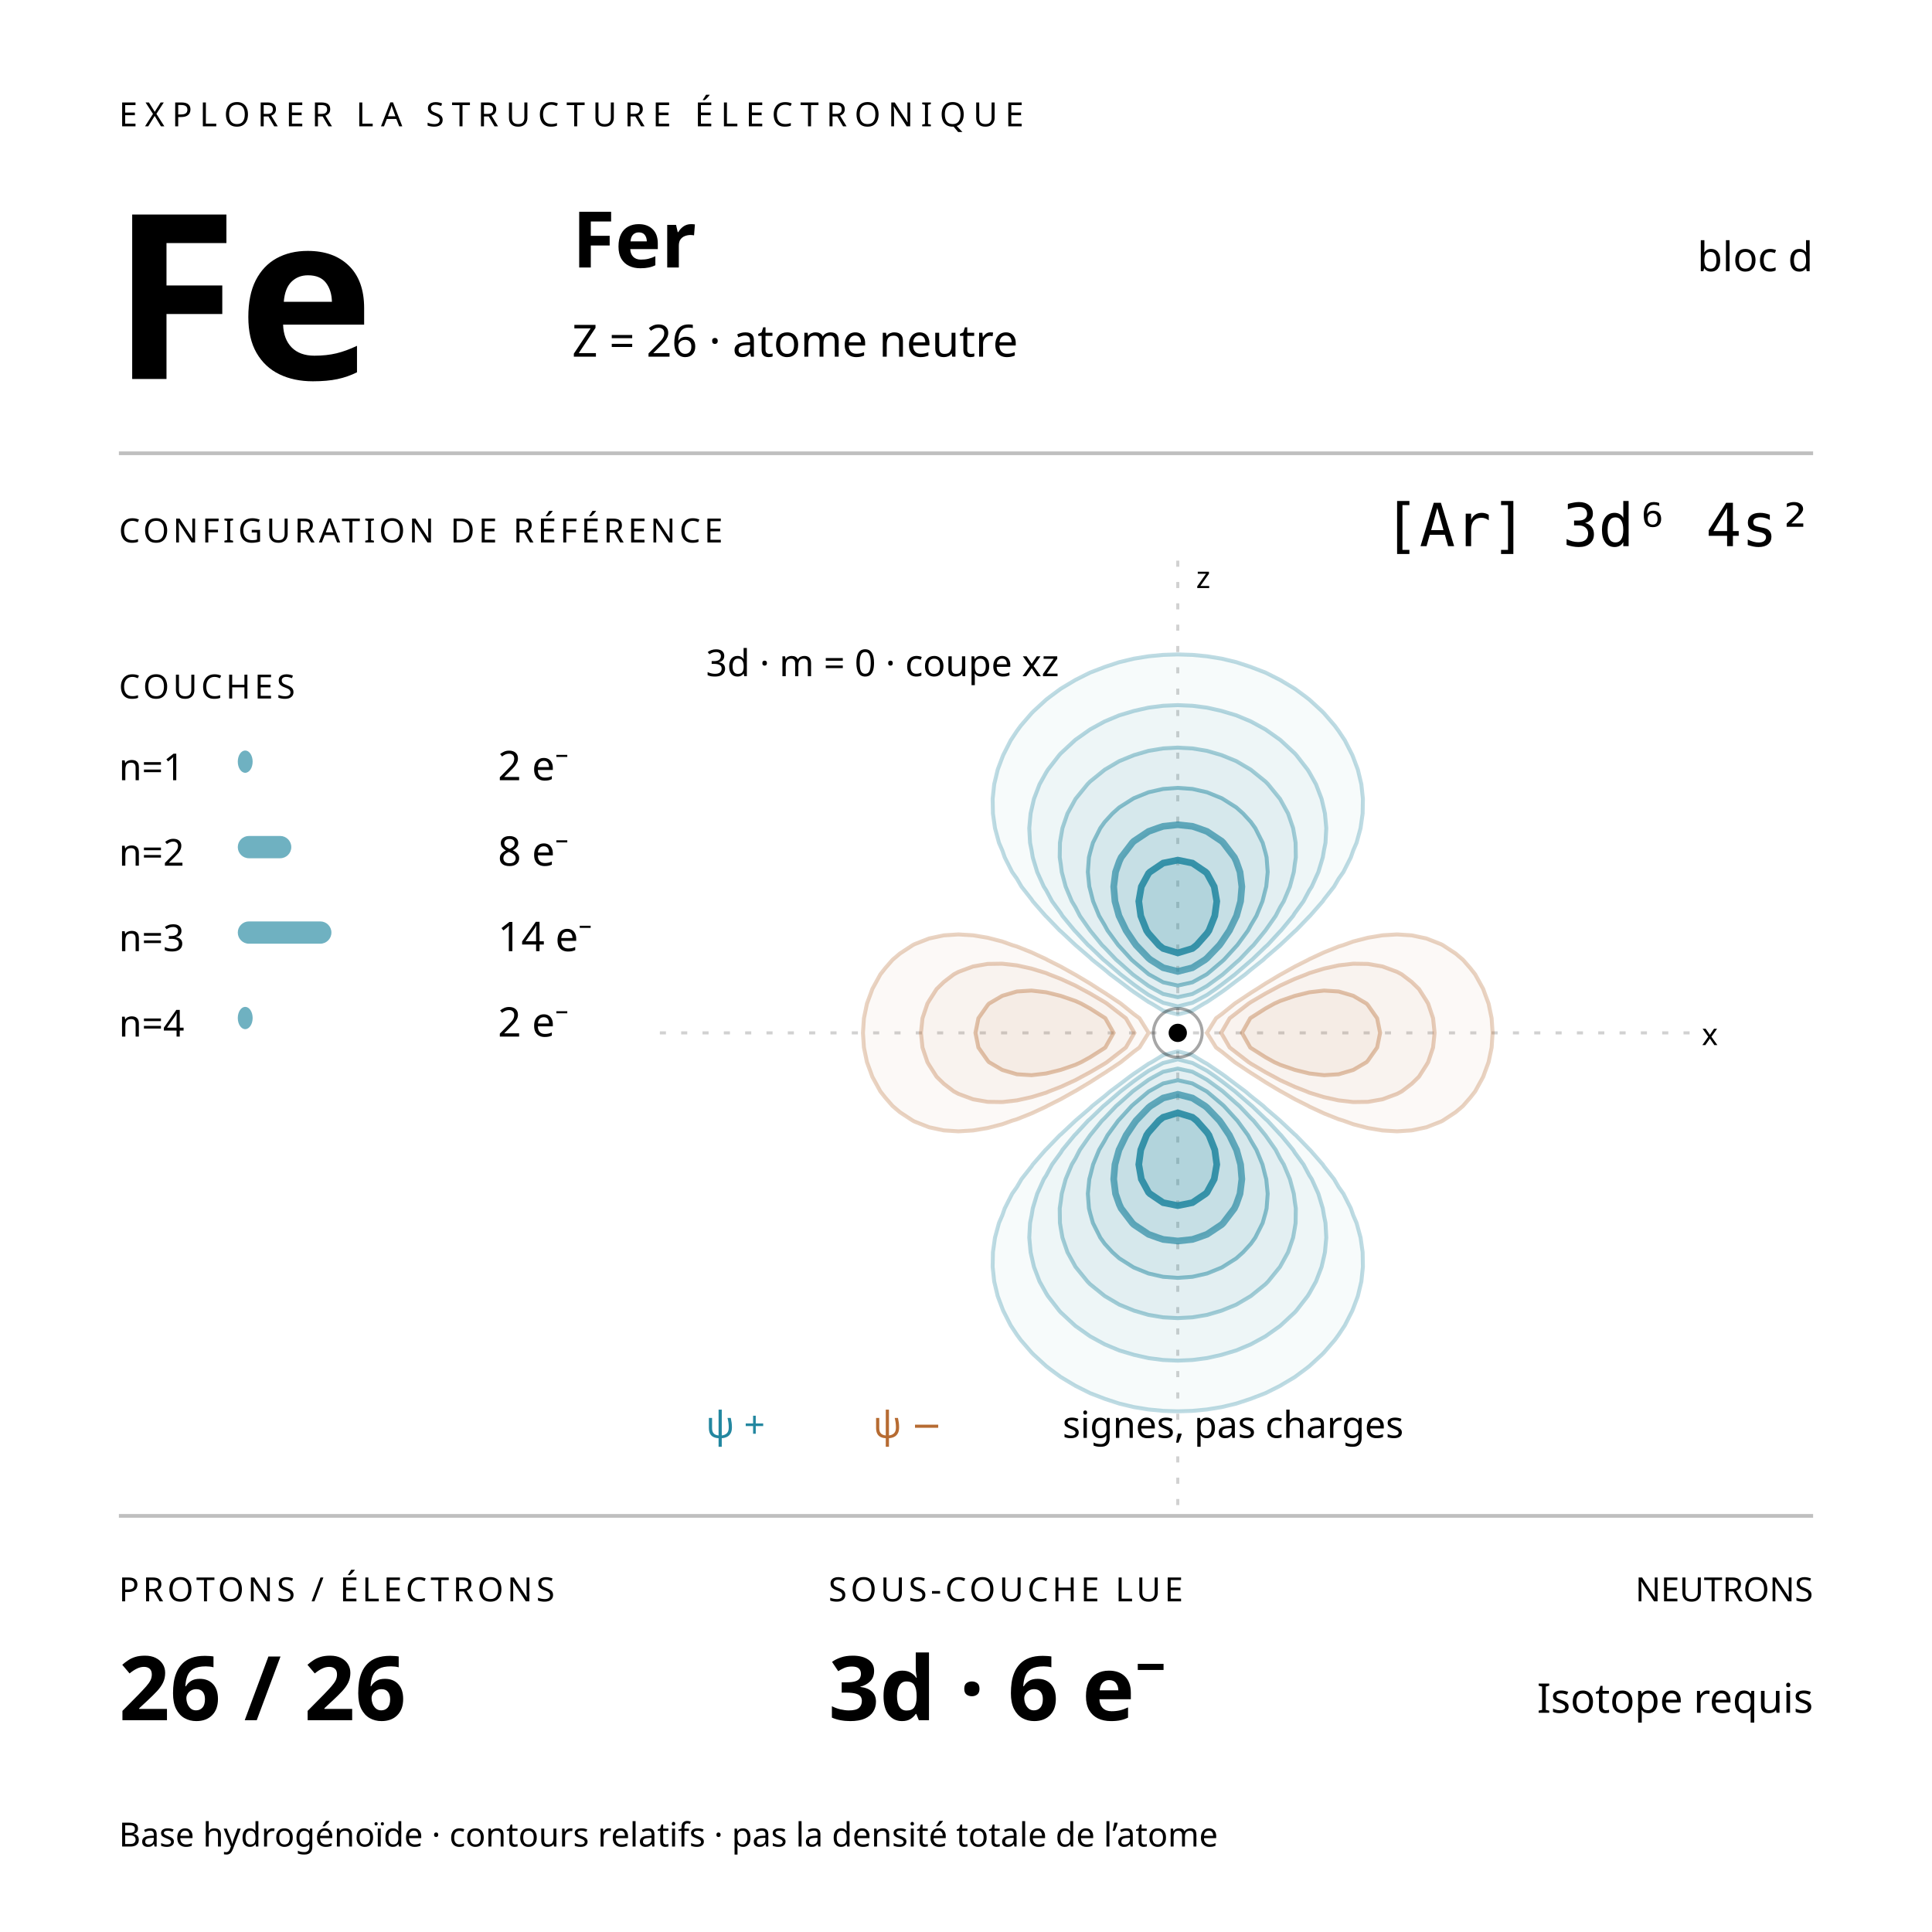
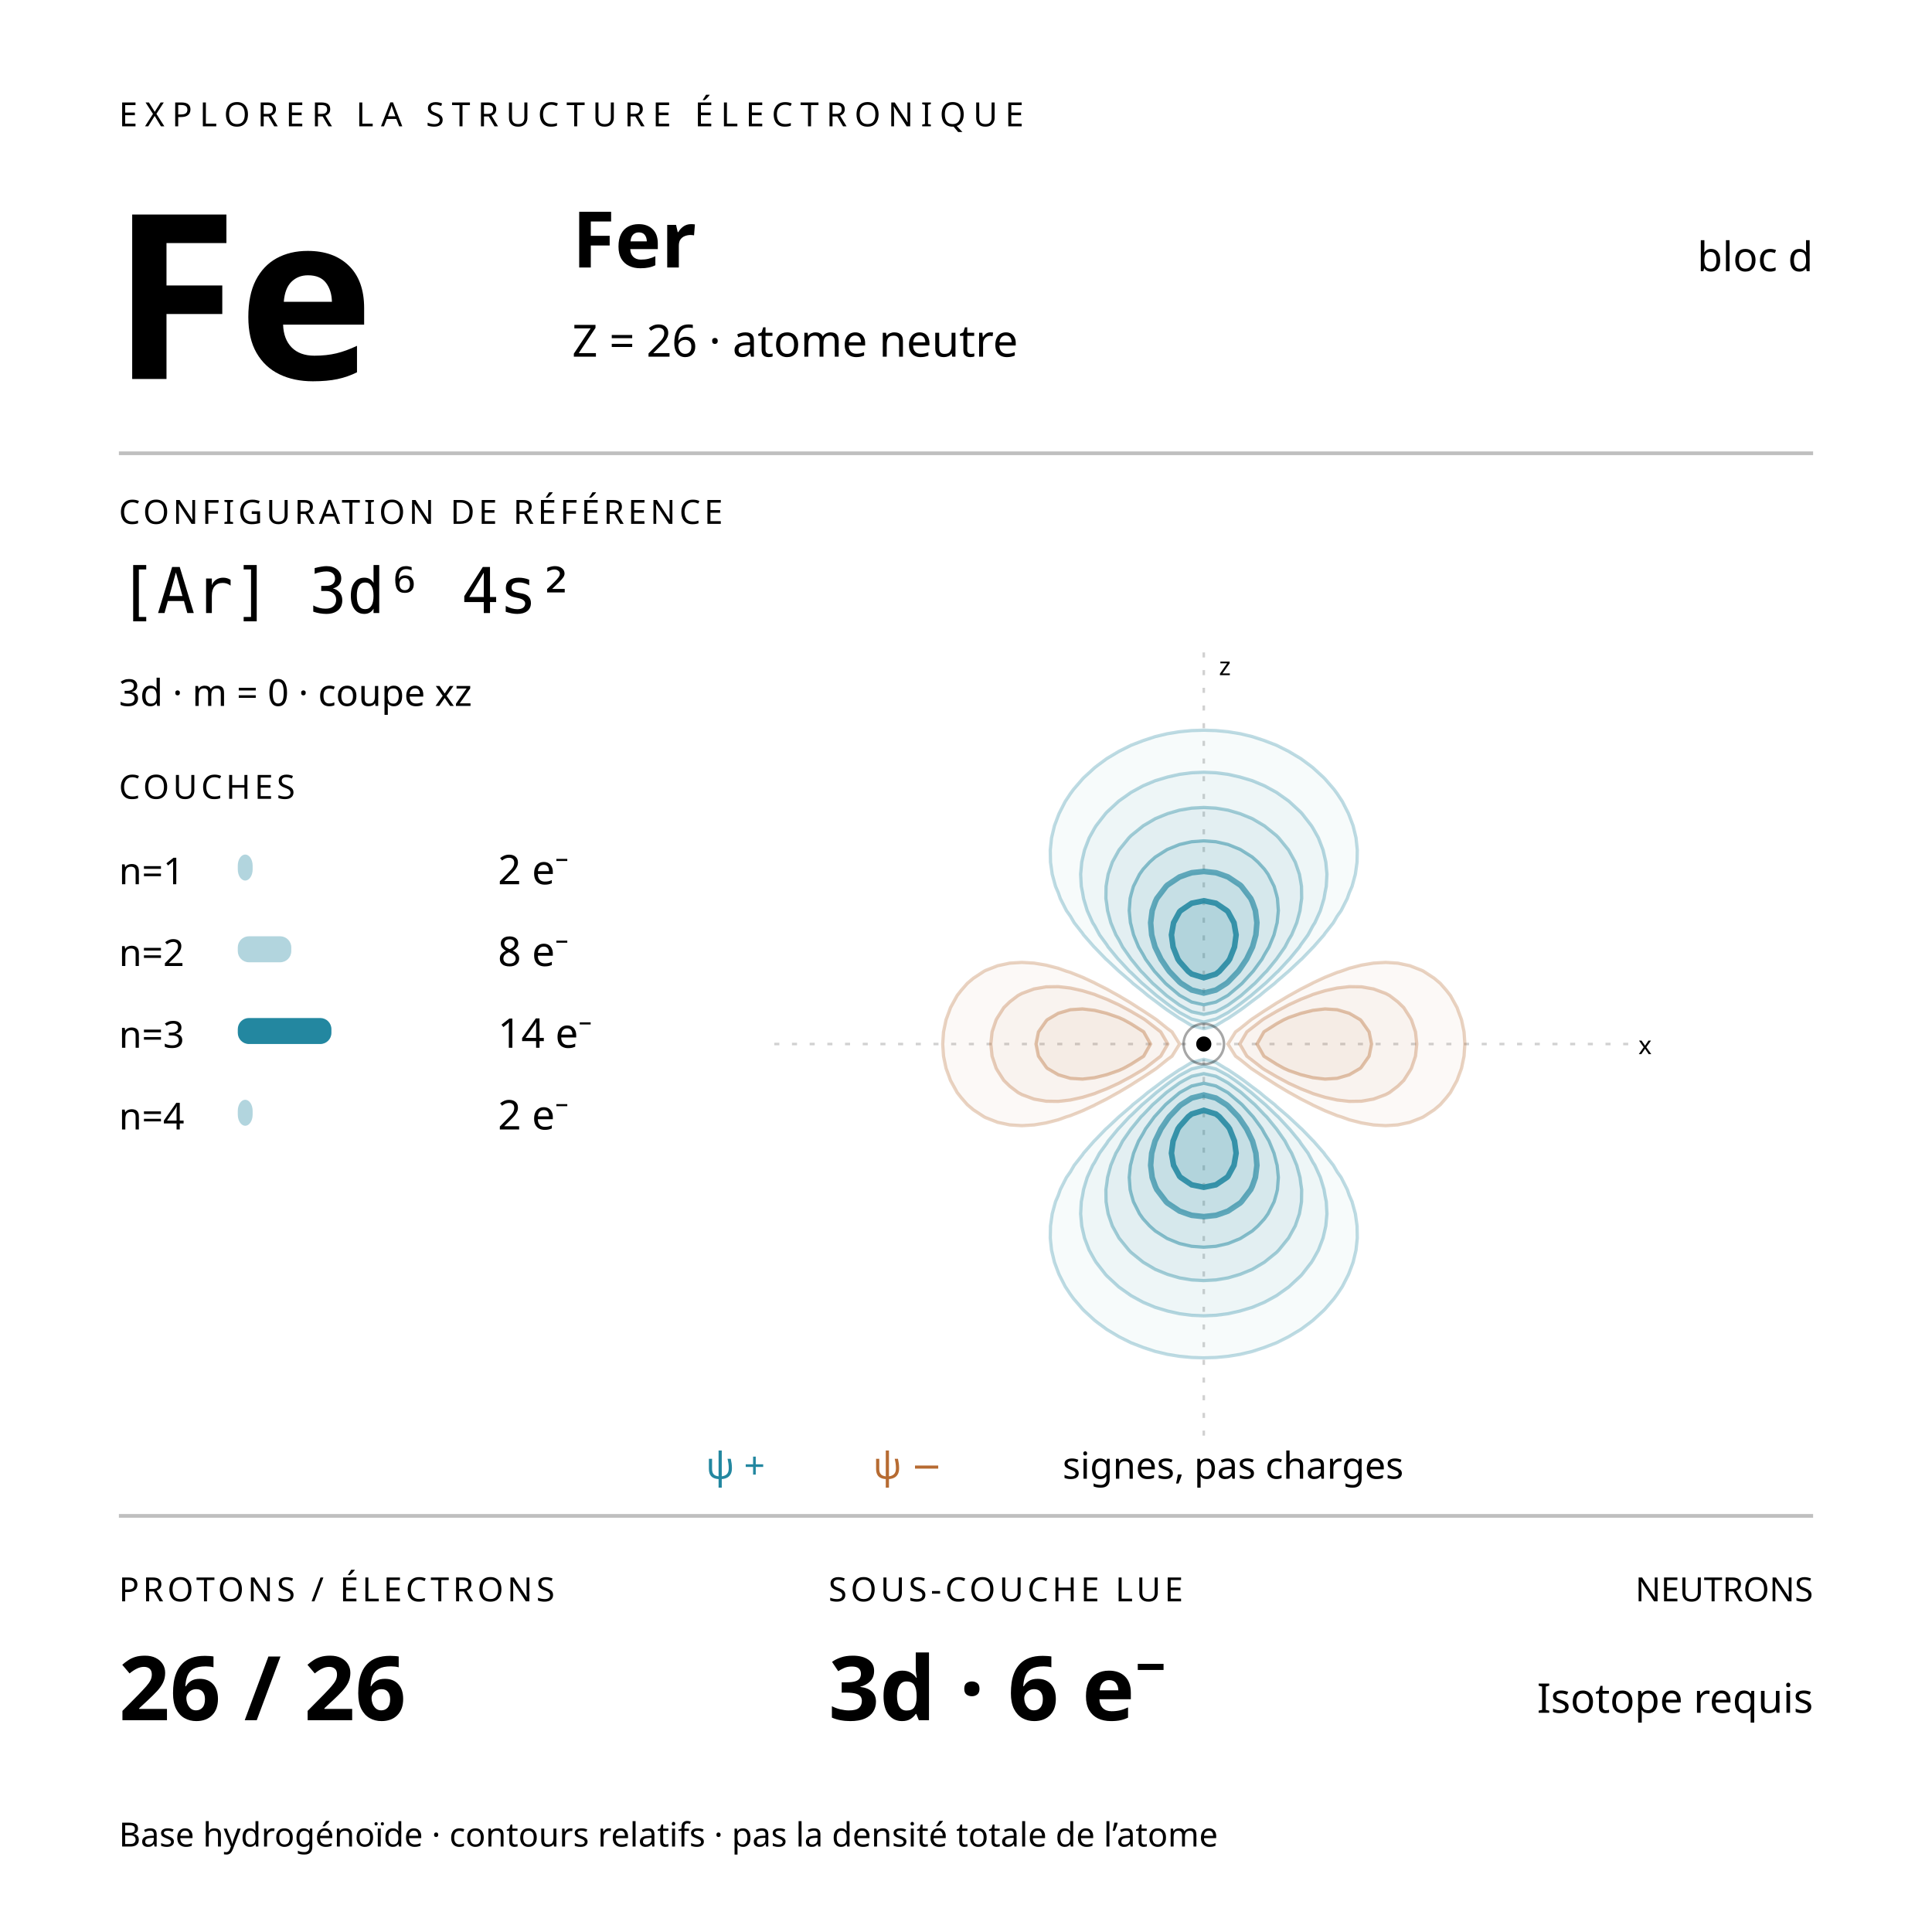
<svg role="img" aria-label="Analyseur atomique : Fer" viewBox="0 0 520 520" style="display:block;width:100%;height:100%;font-family:ui-sans-serif,system-ui,sans-serif">
  <g fill="currentColor">
    <text x="32" y="34" fill="currentColor" font-size="9" letter-spacing="2">EXPLORER LA STRUCTURE ÉLECTRONIQUE</text>
    <text x="30" y="102" font-size="62" font-weight="650">Fe</text>
    <text x="154" y="72" font-size="21" font-weight="600">Fer</text>
    <text x="154" y="96" font-size="12" fill="currentColor">Z = 26 · atome neutre</text>
    <text x="488" y="73" text-anchor="end" font-size="11" fill="currentColor">bloc d</text>
  </g>
  <g>
    <path d="M32 122H488" stroke="currentColor" stroke-opacity=".25" />
-     <text x="32" y="146" font-size="9" letter-spacing="1" fill="currentColor">CONFIGURATION DE RÉFÉRENCE</text>
-     <text x="488" y="147" text-anchor="end" fill="currentColor" font-size="16" font-family="ui-monospace,monospace">[Ar] 3d⁶ 4s²</text>
+     <text x="32" y="141" font-size="9" letter-spacing="1" fill="currentColor">CONFIGURATION DE RÉFÉRENCE</text>
+     <text x="32" y="165" fill="currentColor" font-size="17" font-family="ui-monospace,monospace">[Ar] 3d⁶ 4s²</text>
  </g>
  <g fill="currentColor">
-     <text x="32" y="188" font-size="9" letter-spacing="1">COUCHES</text>
-     <g transform="translate(32 210)">
+     <text x="32" y="215" font-size="9" letter-spacing="1">COUCHES</text>
+     <g transform="translate(32 238)">
      <text font-size="10">n=1</text>
-       <rect x="32" y="-8" width="4" height="6" rx="3" fill="#2387a0" fill-opacity=".65" />
+       <rect x="32" y="-8" width="4" height="7" rx="3" fill="#2387a0" fill-opacity="0.35" />
      <text x="102" font-size="11" fill="currentColor">2 e⁻</text>
    </g>
-     <g transform="translate(32 233)">
+     <g transform="translate(32 260)">
      <text font-size="10">n=2</text>
-       <rect x="32" y="-8" width="14.4" height="6" rx="3" fill="#2387a0" fill-opacity=".65" />
+       <rect x="32" y="-8" width="14.4" height="7" rx="3" fill="#2387a0" fill-opacity="0.35" />
      <text x="102" font-size="11" fill="currentColor">8 e⁻</text>
    </g>
-     <g transform="translate(32 256)">
+     <g transform="translate(32 282)">
      <text font-size="10">n=3</text>
-       <rect x="32" y="-8" width="25.2" height="6" rx="3" fill="#2387a0" fill-opacity=".65" />
+       <rect x="32" y="-8" width="25.2" height="7" rx="3" fill="#2387a0" fill-opacity="1" />
      <text x="102" font-size="11" fill="currentColor">14 e⁻</text>
    </g>
-     <g transform="translate(32 279)">
+     <g transform="translate(32 304)">
      <text font-size="10">n=4</text>
-       <rect x="32" y="-8" width="4" height="6" rx="3" fill="#2387a0" fill-opacity=".65" />
+       <rect x="32" y="-8" width="4" height="7" rx="3" fill="#2387a0" fill-opacity="0.35" />
      <text x="102" font-size="11" fill="currentColor">2 e⁻</text>
    </g>
  </g>
-   <g transform="translate(317 278) scale(.82)">
+   <g transform="translate(324 281) scale(.68)">
    <g data-science-layer="atomic-orbital" data-scientific-status="hydrogenic-basis-not-total-density" opacity="1">
      <g stroke="currentColor" stroke-opacity=".18" fill="none">
        <path d="M-170 0H170M0-155V155" stroke-dasharray="2 5" />
        <text x="172" y="4" fill="currentColor" stroke="none" font-size="10">x</text>
        <text x="6" y="-146" fill="currentColor" stroke="none" font-size="10">z</text>
      </g>
      <path d="M-24.00 120.10L-24.24 120.00L-28.80 118.25L-33.60 115.84L-34.67 115.20L-38.40 112.97L-41.88 110.40L-43.20 109.38L-47.32 105.60L-48.00 104.91L-51.55 100.80L-52.80 99.09L-54.85 96.00L-57.29 91.20L-57.60 90.41L-59.11 86.40L-60.26 81.60L-60.77 76.80L-60.68 72.00L-60.00 67.20L-58.69 62.40L-57.60 59.89L-56.80 57.60L-54.37 52.80L-52.80 50.59L-51.30 48.00L-48.00 43.81L-47.60 43.20L-43.40 38.40L-43.20 38.22L-38.74 33.60L-38.40 33.33L-33.60 28.83L-33.57 28.80L-28.80 24.70L-28.08 24.00L-24.00 20.76L-22.17 19.20L-19.20 16.99L-15.79 14.40L-14.40 13.40L-9.60 10.15L-8.58 9.60L-4.80 7.29L0.00 6.06L4.80 7.29L8.58 9.60L9.60 10.15L14.40 13.40L15.79 14.40L19.20 16.99L22.17 19.20L24.00 20.76L28.08 24.00L28.80 24.70L33.57 28.80L33.60 28.83L38.40 33.33L38.74 33.60L43.20 38.22L43.40 38.40L47.60 43.20L48.00 43.81L51.30 48.00L52.80 50.59L54.37 52.80L56.80 57.60L57.60 59.89L58.69 62.40L60.00 67.20L60.68 72.00L60.77 76.80L60.26 81.60L59.11 86.40L57.60 90.41L57.29 91.20L54.85 96.00L52.80 99.09L51.55 100.80L48.00 104.91L47.32 105.60L43.20 109.38L41.88 110.40L38.40 112.97L34.67 115.20L33.60 115.84L28.80 118.25L24.24 120.00L24.00 120.10L19.20 121.68L14.40 122.83L9.60 123.61L4.80 124.07L0.00 124.22L-4.80 124.07L-9.60 123.61L-14.40 122.83L-19.20 121.68L-24.00 120.10ZM-4.80 -7.29L-8.58 -9.60L-9.60 -10.15L-14.40 -13.40L-15.79 -14.40L-19.20 -16.99L-22.17 -19.20L-24.00 -20.76L-28.08 -24.00L-28.80 -24.70L-33.57 -28.80L-33.60 -28.83L-38.40 -33.33L-38.74 -33.60L-43.20 -38.22L-43.40 -38.40L-47.60 -43.20L-48.00 -43.81L-51.30 -48.00L-52.80 -50.59L-54.37 -52.80L-56.80 -57.60L-57.60 -59.89L-58.69 -62.40L-60.00 -67.20L-60.68 -72.00L-60.77 -76.80L-60.26 -81.60L-59.11 -86.40L-57.60 -90.41L-57.29 -91.20L-54.85 -96.00L-52.80 -99.09L-51.55 -100.80L-48.00 -104.91L-47.32 -105.60L-43.20 -109.38L-41.88 -110.40L-38.40 -112.97L-34.67 -115.20L-33.60 -115.84L-28.80 -118.25L-24.24 -120.00L-24.00 -120.10L-19.20 -121.68L-14.40 -122.83L-9.60 -123.61L-4.80 -124.07L0.00 -124.22L4.80 -124.07L9.60 -123.61L14.40 -122.83L19.20 -121.68L24.00 -120.10L24.24 -120.00L28.80 -118.25L33.60 -115.84L34.67 -115.20L38.40 -112.97L41.88 -110.40L43.20 -109.38L47.32 -105.60L48.00 -104.91L51.55 -100.80L52.80 -99.09L54.85 -96.00L57.29 -91.20L57.60 -90.41L59.11 -86.40L60.26 -81.60L60.77 -76.80L60.68 -72.00L60.00 -67.20L58.69 -62.40L57.60 -59.89L56.80 -57.60L54.37 -52.80L52.80 -50.59L51.30 -48.00L48.00 -43.81L47.60 -43.20L43.40 -38.40L43.20 -38.22L38.74 -33.60L38.40 -33.33L33.60 -28.83L33.57 -28.80L28.80 -24.70L28.08 -24.00L24.00 -20.76L22.17 -19.20L19.20 -16.99L15.79 -14.40L14.40 -13.40L9.60 -10.15L8.58 -9.60L4.80 -7.29L0.00 -6.06L-4.80 -7.29Z" fill="#2387a0" fill-rule="evenodd" fill-opacity="0.037" stroke="#2387a0" stroke-width="1.3" stroke-opacity="0.294" />
      <path d="M-14.40 105.67L-14.61 105.60L-19.20 104.23L-24.00 102.22L-26.60 100.80L-28.80 99.59L-33.60 96.19L-33.82 96.00L-38.40 91.75L-38.90 91.20L-42.63 86.40L-43.20 85.48L-45.37 81.60L-47.21 76.80L-48.00 73.38L-48.31 72.00L-48.75 67.20L-48.49 62.40L-48.00 59.98L-47.60 57.60L-46.15 52.80L-43.98 48.00L-43.20 46.80L-41.27 43.20L-38.40 39.28L-37.86 38.40L-33.90 33.60L-33.60 33.31L-29.43 28.80L-28.80 28.26L-24.38 24.00L-24.00 23.70L-19.20 19.57L-18.78 19.20L-14.40 15.83L-12.43 14.40L-9.60 12.45L-4.80 9.87L-3.61 9.60L0.00 8.68L3.61 9.60L4.80 9.87L9.60 12.45L12.43 14.40L14.40 15.83L18.78 19.20L19.20 19.57L24.00 23.70L24.38 24.00L28.80 28.26L29.43 28.80L33.60 33.31L33.90 33.60L37.86 38.40L38.40 39.28L41.27 43.20L43.20 46.80L43.98 48.00L46.15 52.80L47.60 57.60L48.00 59.98L48.49 62.40L48.75 67.20L48.31 72.00L48.00 73.38L47.21 76.80L45.37 81.60L43.20 85.48L42.63 86.40L38.90 91.20L38.40 91.75L33.82 96.00L33.60 96.19L28.80 99.59L26.60 100.80L24.00 102.22L19.20 104.23L14.61 105.60L14.40 105.67L9.60 106.75L4.80 107.37L0.00 107.58L-4.80 107.37L-9.60 106.75L-14.40 105.67ZM0.00 -8.68L-3.61 -9.60L-4.80 -9.87L-9.60 -12.45L-12.43 -14.40L-14.40 -15.83L-18.78 -19.20L-19.20 -19.57L-24.00 -23.70L-24.38 -24.00L-28.80 -28.26L-29.43 -28.80L-33.60 -33.31L-33.90 -33.60L-37.86 -38.40L-38.40 -39.28L-41.27 -43.20L-43.20 -46.80L-43.98 -48.00L-46.15 -52.80L-47.60 -57.60L-48.00 -59.98L-48.49 -62.40L-48.75 -67.20L-48.31 -72.00L-48.00 -73.38L-47.21 -76.80L-45.37 -81.60L-43.20 -85.48L-42.63 -86.40L-38.90 -91.20L-38.40 -91.75L-33.82 -96.00L-33.60 -96.19L-28.80 -99.59L-26.60 -100.80L-24.00 -102.22L-19.20 -104.23L-14.61 -105.60L-14.40 -105.67L-9.60 -106.75L-4.80 -107.37L0.00 -107.58L4.80 -107.37L9.60 -106.75L14.40 -105.67L14.61 -105.60L19.20 -104.23L24.00 -102.22L26.60 -100.80L28.80 -99.59L33.60 -96.19L33.82 -96.00L38.40 -91.75L38.90 -91.20L42.63 -86.40L43.20 -85.48L45.37 -81.60L47.21 -76.80L48.00 -73.38L48.31 -72.00L48.75 -67.20L48.49 -62.40L48.00 -59.98L47.60 -57.60L46.15 -52.80L43.98 -48.00L43.20 -46.80L41.27 -43.20L38.40 -39.28L37.86 -38.40L33.90 -33.60L33.60 -33.31L29.43 -28.80L28.80 -28.26L24.38 -24.00L24.00 -23.70L19.20 -19.57L18.78 -19.20L14.40 -15.83L12.43 -14.40L9.60 -12.45L4.80 -9.87L3.61 -9.60L0.00 -8.68Z" fill="#2387a0" fill-rule="evenodd" fill-opacity="0.042" stroke="#2387a0" stroke-width="1.3" stroke-opacity="0.324" />
      <path d="M-9.60 92.57L-14.27 91.20L-14.40 91.16L-19.20 89.20L-23.94 86.40L-24.00 86.36L-28.80 82.48L-29.66 81.60L-33.56 76.80L-33.60 76.73L-36.21 72.00L-37.86 67.20L-38.40 64.11L-38.68 62.40L-38.75 57.60L-38.40 55.28L-38.09 52.80L-36.80 48.00L-34.79 43.20L-33.60 41.23L-32.14 38.40L-28.80 33.64L-28.77 33.60L-24.86 28.80L-24.00 27.97L-20.23 24.00L-19.20 23.12L-14.80 19.20L-14.40 18.89L-9.60 15.40L-7.84 14.40L-4.80 12.76L0.00 11.72L4.80 12.76L7.84 14.40L9.60 15.40L14.40 18.89L14.80 19.20L19.20 23.12L20.23 24.00L24.00 27.97L24.86 28.80L28.77 33.60L28.80 33.64L32.14 38.40L33.60 41.23L34.79 43.20L36.80 48.00L38.09 52.80L38.40 55.28L38.75 57.60L38.68 62.40L38.40 64.11L37.86 67.20L36.21 72.00L33.60 76.73L33.56 76.80L29.66 81.60L28.80 82.48L24.00 86.36L23.94 86.40L19.20 89.20L14.40 91.16L14.27 91.20L9.60 92.57L4.80 93.37L0.00 93.63L-4.80 93.37L-9.60 92.57ZM-4.80 -12.76L-7.84 -14.40L-9.60 -15.40L-14.40 -18.89L-14.80 -19.20L-19.20 -23.12L-20.23 -24.00L-24.00 -27.97L-24.86 -28.80L-28.77 -33.60L-28.80 -33.64L-32.14 -38.40L-33.60 -41.23L-34.79 -43.20L-36.80 -48.00L-38.09 -52.80L-38.40 -55.28L-38.75 -57.60L-38.68 -62.40L-38.40 -64.11L-37.86 -67.20L-36.21 -72.00L-33.60 -76.73L-33.56 -76.80L-29.66 -81.60L-28.80 -82.48L-24.00 -86.36L-23.94 -86.40L-19.20 -89.20L-14.40 -91.16L-14.27 -91.20L-9.60 -92.57L-4.80 -93.37L0.00 -93.63L4.80 -93.37L9.60 -92.57L14.27 -91.20L14.40 -91.16L19.20 -89.20L23.94 -86.40L24.00 -86.36L28.80 -82.48L29.66 -81.60L33.56 -76.80L33.60 -76.73L36.21 -72.00L37.86 -67.20L38.40 -64.11L38.68 -62.40L38.75 -57.60L38.40 -55.28L38.09 -52.80L36.80 -48.00L34.79 -43.20L33.60 -41.23L32.14 -38.40L28.80 -33.64L28.77 -33.60L24.86 -28.80L24.00 -27.97L20.23 -24.00L19.20 -23.12L14.80 -19.20L14.40 -18.89L9.60 -15.40L7.84 -14.40L4.80 -12.76L0.00 -11.72L-4.80 -12.76Z" fill="#2387a0" fill-rule="evenodd" fill-opacity="0.051" stroke="#2387a0" stroke-width="1.3" stroke-opacity="0.384" />
      <path d="M-14.40 77.03L-14.79 76.80L-19.20 74.01L-21.45 72.00L-24.00 69.22L-25.44 67.20L-27.86 62.40L-28.80 59.08L-29.16 57.60L-29.52 52.80L-29.04 48.00L-28.80 47.15L-27.80 43.20L-25.82 38.40L-24.00 35.34L-23.06 33.60L-19.55 28.80L-19.20 28.43L-15.16 24.00L-14.40 23.33L-9.60 19.28L-9.48 19.20L-4.80 16.60L0.00 15.53L4.80 16.60L9.48 19.20L9.60 19.28L14.40 23.33L15.16 24.00L19.20 28.43L19.55 28.80L23.06 33.60L24.00 35.34L25.82 38.40L27.80 43.20L28.80 47.15L29.04 48.00L29.52 52.80L29.16 57.60L28.80 59.08L27.86 62.40L25.44 67.20L24.00 69.22L21.45 72.00L19.20 74.01L14.79 76.80L14.40 77.03L9.60 78.98L4.80 80.07L0.00 80.42L-4.80 80.07L-9.60 78.98L-14.40 77.03ZM-4.80 -16.60L-9.48 -19.20L-9.60 -19.28L-14.40 -23.33L-15.16 -24.00L-19.20 -28.43L-19.55 -28.80L-23.06 -33.60L-24.00 -35.34L-25.82 -38.40L-27.80 -43.20L-28.80 -47.15L-29.04 -48.00L-29.52 -52.80L-29.16 -57.60L-28.80 -59.08L-27.86 -62.40L-25.44 -67.20L-24.00 -69.22L-21.45 -72.00L-19.20 -74.01L-14.79 -76.80L-14.40 -77.03L-9.60 -78.98L-4.80 -80.07L0.00 -80.42L4.80 -80.07L9.60 -78.98L14.40 -77.03L14.79 -76.80L19.20 -74.01L21.45 -72.00L24.00 -69.22L25.44 -67.20L27.86 -62.40L28.80 -59.08L29.16 -57.60L29.52 -52.80L29.04 -48.00L28.80 -47.15L27.80 -43.20L25.82 -38.40L24.00 -35.34L23.06 -33.60L19.55 -28.80L19.20 -28.43L15.16 -24.00L14.40 -23.33L9.60 -19.28L9.48 -19.20L4.80 -16.60L0.00 -15.53L-4.80 -16.60Z" fill="#2387a0" fill-rule="evenodd" fill-opacity="0.067" stroke="#2387a0" stroke-width="1.3" stroke-opacity="0.496" />
      <path d="M-4.80 67.80L-6.60 67.20L-9.60 66.12L-14.40 62.92L-14.93 62.40L-18.59 57.60L-19.20 56.29L-20.43 52.80L-21.03 48.00L-20.62 43.20L-19.29 38.40L-19.20 38.23L-16.96 33.60L-14.40 29.79L-13.69 28.80L-9.60 24.53L-8.95 24.00L-4.80 21.38L0.00 20.17L4.80 21.38L8.95 24.00L9.60 24.53L13.69 28.80L14.40 29.79L16.96 33.60L19.20 38.23L19.29 38.40L20.62 43.20L21.03 48.00L20.43 52.80L19.20 56.29L18.59 57.60L14.93 62.40L14.40 62.92L9.60 66.12L6.60 67.20L4.80 67.80L0.00 68.32L-4.80 67.80ZM-4.80 -21.38L-8.95 -24.00L-9.60 -24.53L-13.69 -28.80L-14.40 -29.79L-16.96 -33.60L-19.20 -38.23L-19.29 -38.40L-20.62 -43.20L-21.03 -48.00L-20.43 -52.80L-19.20 -56.29L-18.59 -57.60L-14.93 -62.40L-14.40 -62.92L-9.60 -66.12L-6.60 -67.20L-4.80 -67.80L0.00 -68.32L4.80 -67.80L6.60 -67.20L9.60 -66.12L14.40 -62.92L14.93 -62.40L18.59 -57.60L19.20 -56.29L20.43 -52.80L21.03 -48.00L20.62 -43.20L19.29 -38.40L19.20 -38.23L16.96 -33.60L14.40 -29.79L13.69 -28.80L9.60 -24.53L8.95 -24.00L4.80 -21.38L0.00 -20.17L-4.80 -21.38Z" fill="#2387a0" fill-rule="evenodd" fill-opacity="0.093" stroke="#2387a0" stroke-width="2.2" stroke-opacity="0.664" />
      <path d="M-4.80 55.73L-9.14 52.80L-9.60 52.34L-11.96 48.00L-12.80 43.20L-12.15 38.40L-10.24 33.60L-9.60 32.65L-6.19 28.80L-4.80 27.70L0.00 26.24L4.80 27.70L6.19 28.80L9.60 32.65L10.24 33.60L12.15 38.40L12.80 43.20L11.96 48.00L9.60 52.34L9.14 52.80L4.80 55.73L0.00 56.70L-4.80 55.73ZM-4.80 -27.70L-6.19 -28.80L-9.60 -32.65L-10.24 -33.60L-12.15 -38.40L-12.80 -43.20L-11.96 -48.00L-9.60 -52.34L-9.14 -52.80L-4.80 -55.73L0.00 -56.70L4.80 -55.73L9.14 -52.80L9.60 -52.34L11.96 -48.00L12.80 -43.20L12.15 -38.40L10.24 -33.60L9.60 -32.65L6.19 -28.80L4.80 -27.70L0.00 -26.24L-4.80 -27.70Z" fill="#2387a0" fill-rule="evenodd" fill-opacity="0.124" stroke="#2387a0" stroke-width="2.2" stroke-opacity="0.872" />
      <path d="M-86.40 29.11L-86.99 28.80L-91.20 26.04L-93.61 24.00L-96.00 21.26L-97.62 19.20L-100.26 14.40L-100.80 12.89L-102.02 9.60L-103.02 4.80L-103.34 0.00L-103.02 -4.80L-102.02 -9.60L-100.80 -12.89L-100.26 -14.40L-97.62 -19.20L-96.00 -21.26L-93.61 -24.00L-91.20 -26.04L-86.99 -28.80L-86.40 -29.11L-81.60 -30.99L-76.80 -32.01L-72.00 -32.32L-67.20 -32.03L-62.40 -31.23L-57.60 -29.99L-54.30 -28.80L-52.80 -28.35L-48.00 -26.43L-43.20 -24.20L-42.87 -24.00L-38.40 -21.75L-33.84 -19.20L-33.60 -19.08L-28.80 -16.21L-25.99 -14.40L-24.00 -13.15L-19.20 -9.96L-18.68 -9.60L-14.40 -6.15L-12.56 -4.80L-9.60 -0.05L-9.56 0.00L-9.60 0.05L-12.56 4.80L-14.40 6.15L-18.68 9.60L-19.20 9.96L-24.00 13.15L-25.99 14.40L-28.80 16.21L-33.60 19.08L-33.84 19.20L-38.40 21.75L-42.87 24.00L-43.20 24.20L-48.00 26.43L-52.80 28.35L-54.30 28.80L-57.60 29.99L-62.40 31.23L-67.20 32.03L-72.00 32.32L-76.80 32.01L-81.60 30.99L-86.40 29.11ZM57.60 29.99L54.30 28.80L52.80 28.35L48.00 26.43L43.20 24.20L42.87 24.00L38.40 21.75L33.84 19.20L33.60 19.08L28.80 16.21L25.99 14.40L24.00 13.15L19.20 9.96L18.68 9.60L14.40 6.15L12.56 4.80L9.60 0.05L9.56 0.00L9.60 -0.05L12.56 -4.80L14.40 -6.15L18.68 -9.60L19.20 -9.96L24.00 -13.15L25.99 -14.40L28.80 -16.21L33.60 -19.08L33.84 -19.20L38.40 -21.75L42.87 -24.00L43.20 -24.20L48.00 -26.43L52.80 -28.35L54.30 -28.80L57.60 -29.99L62.40 -31.23L67.20 -32.03L72.00 -32.32L76.80 -32.01L81.60 -30.99L86.40 -29.11L86.99 -28.80L91.20 -26.04L93.61 -24.00L96.00 -21.26L97.62 -19.20L100.26 -14.40L100.80 -12.89L102.02 -9.60L103.02 -4.80L103.34 0.00L103.02 4.80L102.02 9.60L100.80 12.89L100.26 14.40L97.62 19.20L96.00 21.26L93.61 24.00L91.20 26.04L86.99 28.80L86.40 29.11L81.60 30.99L76.80 32.01L72.00 32.32L67.20 32.03L62.40 31.23L57.60 29.99Z" fill="#b66b32" fill-rule="evenodd" fill-opacity="0.037" stroke="#b66b32" stroke-width="1.3" stroke-opacity="0.294" />
      <path d="M-72.00 20.02L-73.53 19.20L-76.80 16.70L-79.16 14.40L-81.60 10.58L-82.18 9.60L-83.80 4.80L-84.30 0.00L-83.80 -4.80L-82.18 -9.60L-81.60 -10.58L-79.16 -14.40L-76.80 -16.70L-73.53 -19.20L-72.00 -20.02L-67.20 -21.80L-62.40 -22.64L-57.60 -22.71L-52.80 -22.16L-48.00 -21.10L-43.20 -19.63L-42.20 -19.20L-38.40 -17.72L-33.60 -15.52L-31.54 -14.40L-28.80 -12.93L-24.00 -10.11L-23.23 -9.60L-19.20 -6.48L-17.03 -4.80L-14.40 -0.27L-14.24 0.00L-14.40 0.27L-17.03 4.80L-19.20 6.48L-23.23 9.60L-24.00 10.11L-28.80 12.93L-31.54 14.40L-33.60 15.52L-38.40 17.72L-42.20 19.20L-43.20 19.63L-48.00 21.10L-52.80 22.16L-57.60 22.71L-62.40 22.64L-67.20 21.80L-72.00 20.02ZM43.20 19.63L42.20 19.20L38.40 17.72L33.60 15.52L31.54 14.40L28.80 12.93L24.00 10.11L23.23 9.60L19.20 6.48L17.03 4.80L14.40 0.27L14.24 0.00L14.40 -0.27L17.03 -4.80L19.20 -6.48L23.23 -9.60L24.00 -10.11L28.80 -12.93L31.54 -14.40L33.60 -15.52L38.40 -17.72L42.20 -19.20L43.20 -19.63L48.00 -21.10L52.80 -22.16L57.60 -22.71L62.40 -22.64L67.20 -21.80L72.00 -20.02L73.53 -19.20L76.80 -16.70L79.16 -14.40L81.60 -10.58L82.18 -9.60L83.80 -4.80L84.30 0.00L83.80 4.80L82.18 9.60L81.60 10.58L79.16 14.40L76.80 16.70L73.53 19.20L72.00 20.02L67.20 21.80L62.40 22.64L57.60 22.71L52.80 22.16L48.00 21.10L43.20 19.63Z" fill="#b66b32" fill-rule="evenodd" fill-opacity="0.042" stroke="#b66b32" stroke-width="1.3" stroke-opacity="0.324" />
      <path d="M-57.60 12.17L-61.98 9.60L-62.40 9.13L-65.44 4.80L-66.41 0.00L-65.44 -4.80L-62.40 -9.13L-61.98 -9.60L-57.60 -12.17L-52.80 -13.59L-48.00 -13.89L-43.20 -13.33L-38.40 -12.14L-33.60 -10.48L-31.67 -9.60L-28.80 -8.01L-24.00 -4.96L-23.78 -4.80L-21.08 0.00L-23.78 4.80L-24.00 4.96L-28.80 8.01L-31.67 9.60L-33.60 10.48L-38.40 12.14L-43.20 13.33L-48.00 13.89L-52.80 13.59L-57.60 12.17ZM33.60 10.48L31.67 9.60L28.80 8.01L24.00 4.96L23.78 4.80L21.08 0.00L23.78 -4.80L24.00 -4.96L28.80 -8.01L31.67 -9.60L33.60 -10.48L38.40 -12.14L43.20 -13.33L48.00 -13.89L52.80 -13.59L57.60 -12.17L61.98 -9.60L62.40 -9.13L65.44 -4.80L66.41 0.00L65.44 4.80L62.40 9.13L61.98 9.60L57.60 12.17L52.80 13.59L48.00 13.89L43.20 13.33L38.40 12.14L33.60 10.48Z" fill="#b66b32" fill-rule="evenodd" fill-opacity="0.051" stroke="#b66b32" stroke-width="1.3" stroke-opacity="0.384" />
      <g data-atomic-sublayer="nucleus">
        <circle r="3" fill="currentColor" />
        <circle r="8" fill="none" stroke="currentColor" stroke-opacity=".35" />
      </g>
    </g>
  </g>
  <g font-size="10" fill="currentColor">
-     <text x="190" y="182">3d · m = 0 · coupe xz</text>
-     <text x="190" y="387" fill="#2387a0">ψ +</text>
-     <text x="235" y="387" fill="#b66b32">ψ −</text>
-     <text x="286" y="387">signes, pas charges</text>
+     <text x="32" y="190">3d · m = 0 · coupe xz</text>
+     <text x="190" y="398" fill="#2387a0">ψ +</text>
+     <text x="235" y="398" fill="#b66b32">ψ −</text>
+     <text x="286" y="398">signes, pas charges</text>
  </g>
  <g fill="currentColor">
    <path d="M32 408H488" stroke="currentColor" stroke-opacity=".25" />
    <text x="32" y="431" font-size="9" letter-spacing="1" fill="currentColor">PROTONS / ÉLECTRONS</text>
    <text x="32" y="463" font-size="24" font-weight="600">26 / 26</text>
    <text x="223" y="431" font-size="9" letter-spacing="1" fill="currentColor">SOUS-COUCHE LUE</text>
    <text x="223" y="463" font-size="24" font-weight="600">3d · 6 e⁻</text>
    <text x="488" y="431" text-anchor="end" font-size="9" fill="currentColor">NEUTRONS</text>
    <text x="488" y="461" text-anchor="end" font-size="11" fill="currentColor">Isotope requis</text>
  </g>
  <text x="32" y="497" fill="currentColor" font-size="9">Base hydrogénoïde · contours relatifs · pas la densité totale de l’atome</text>
</svg>
